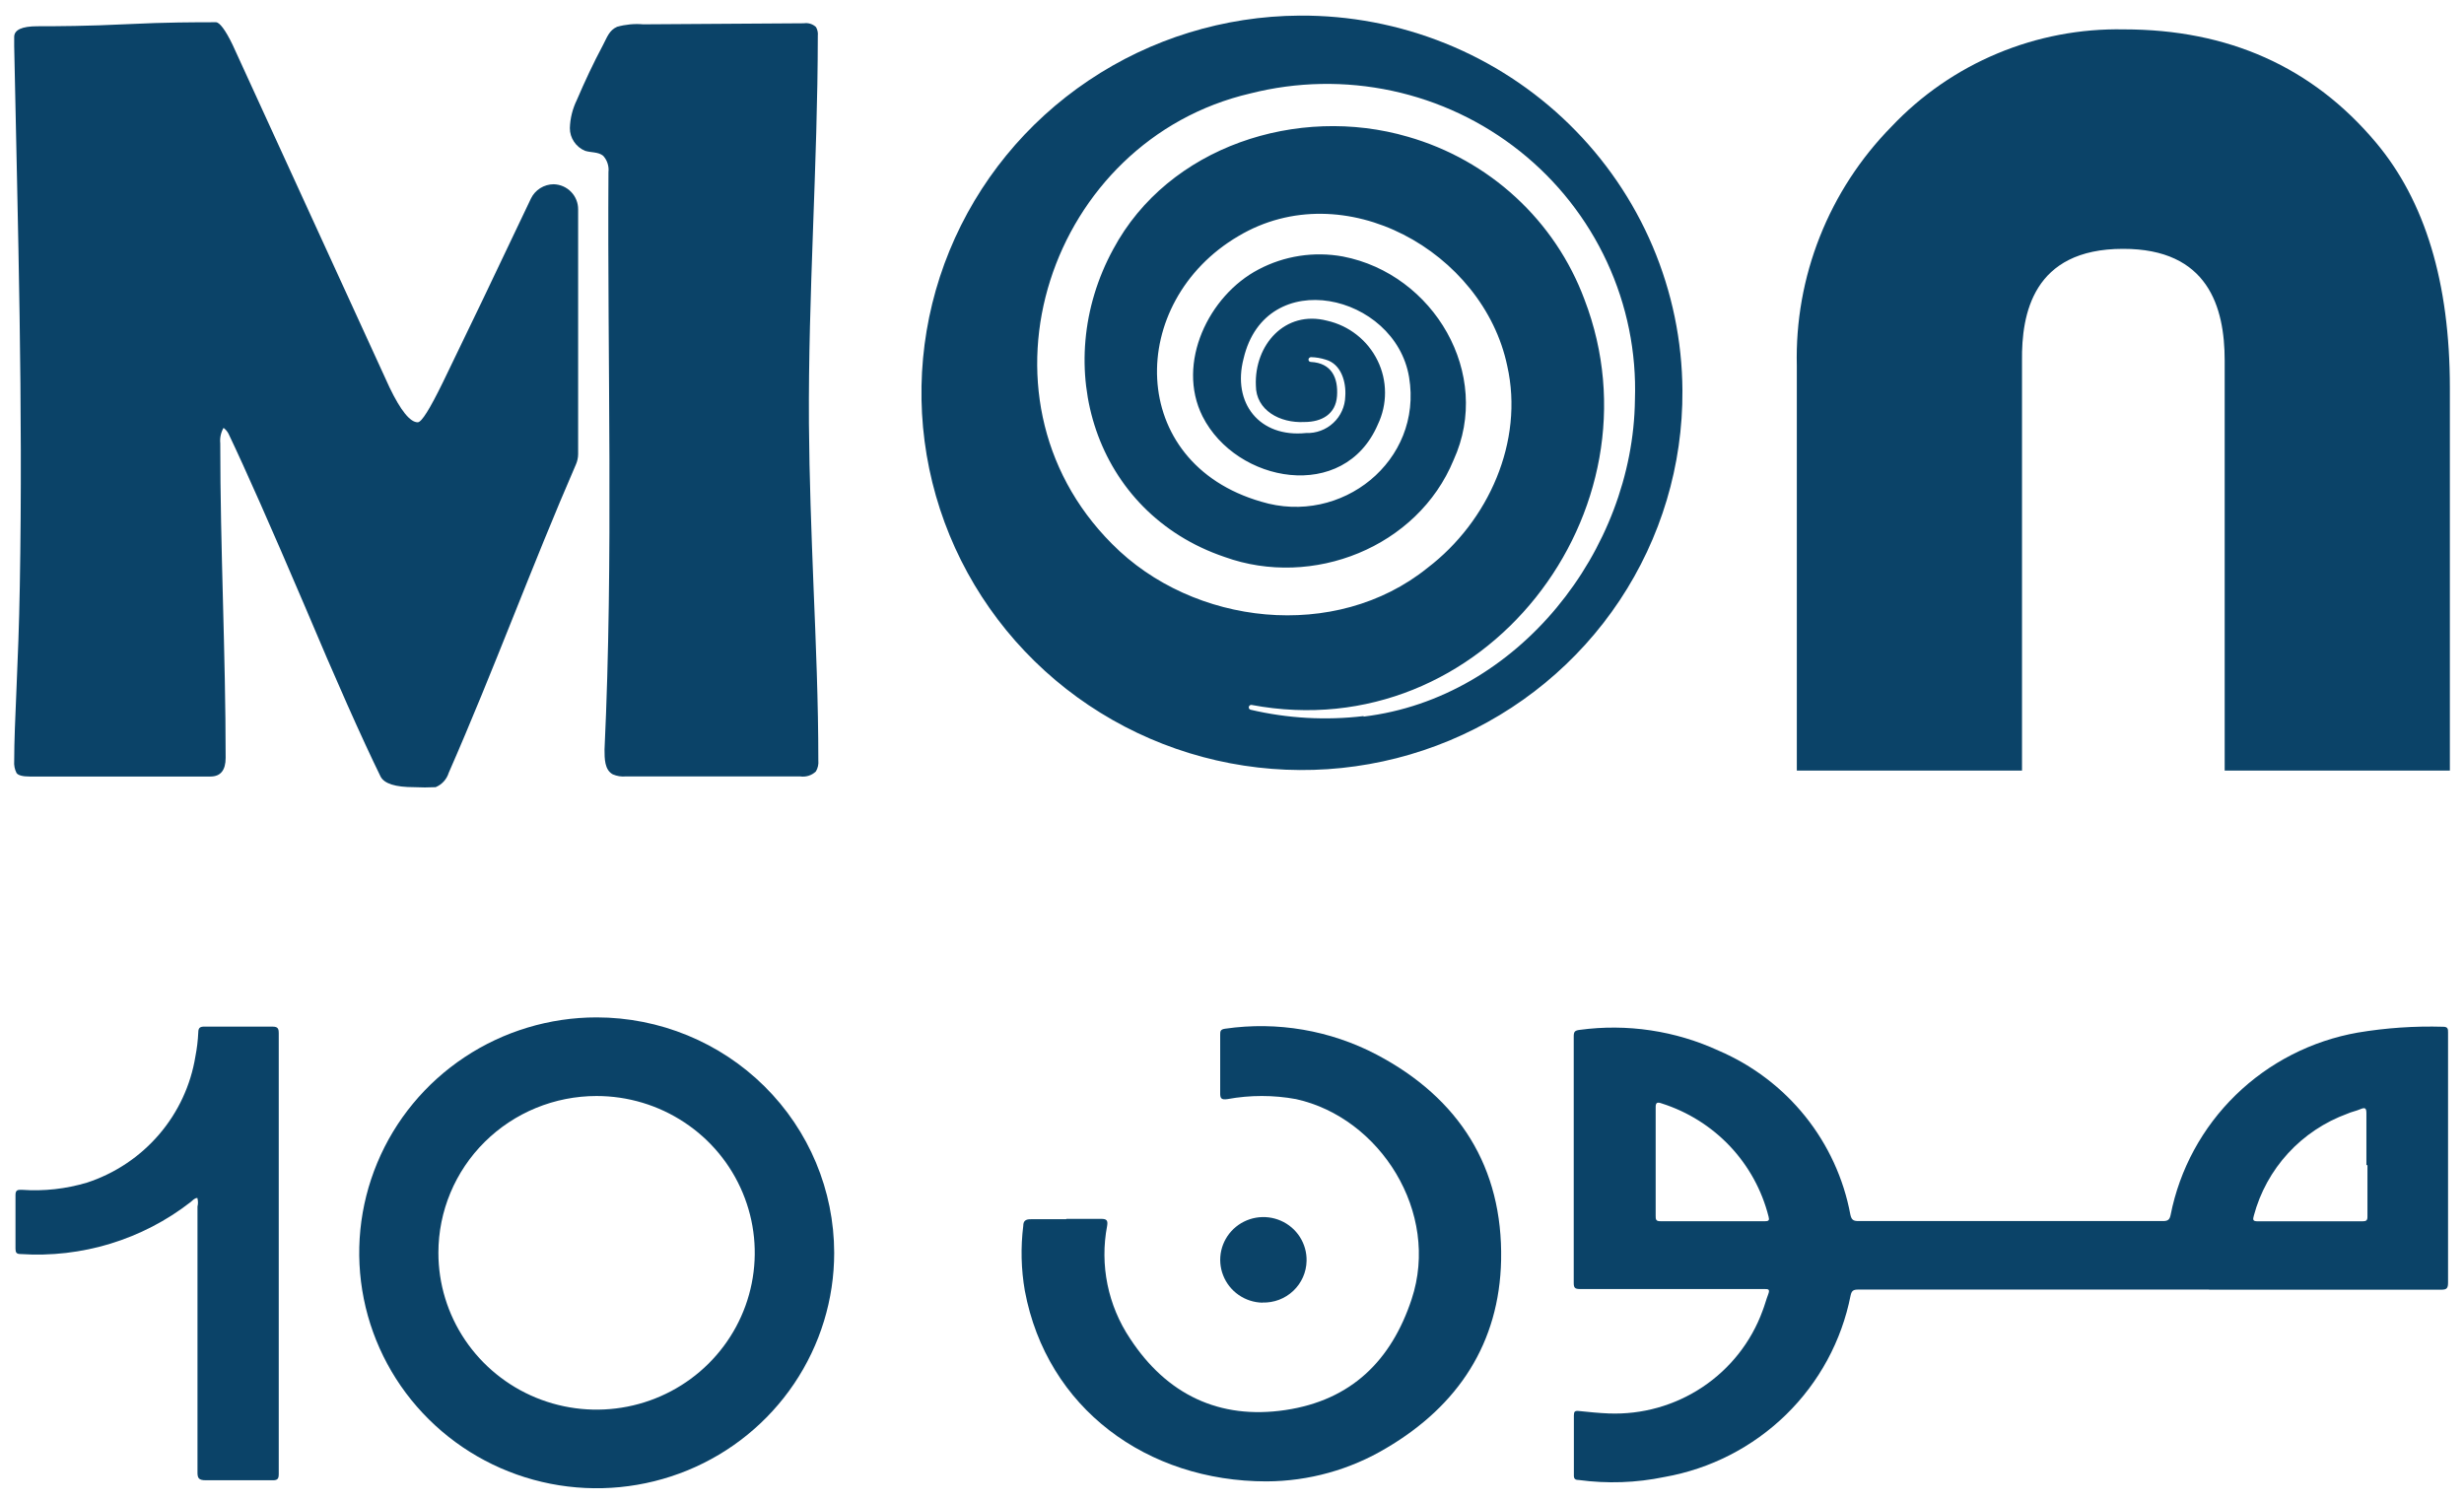
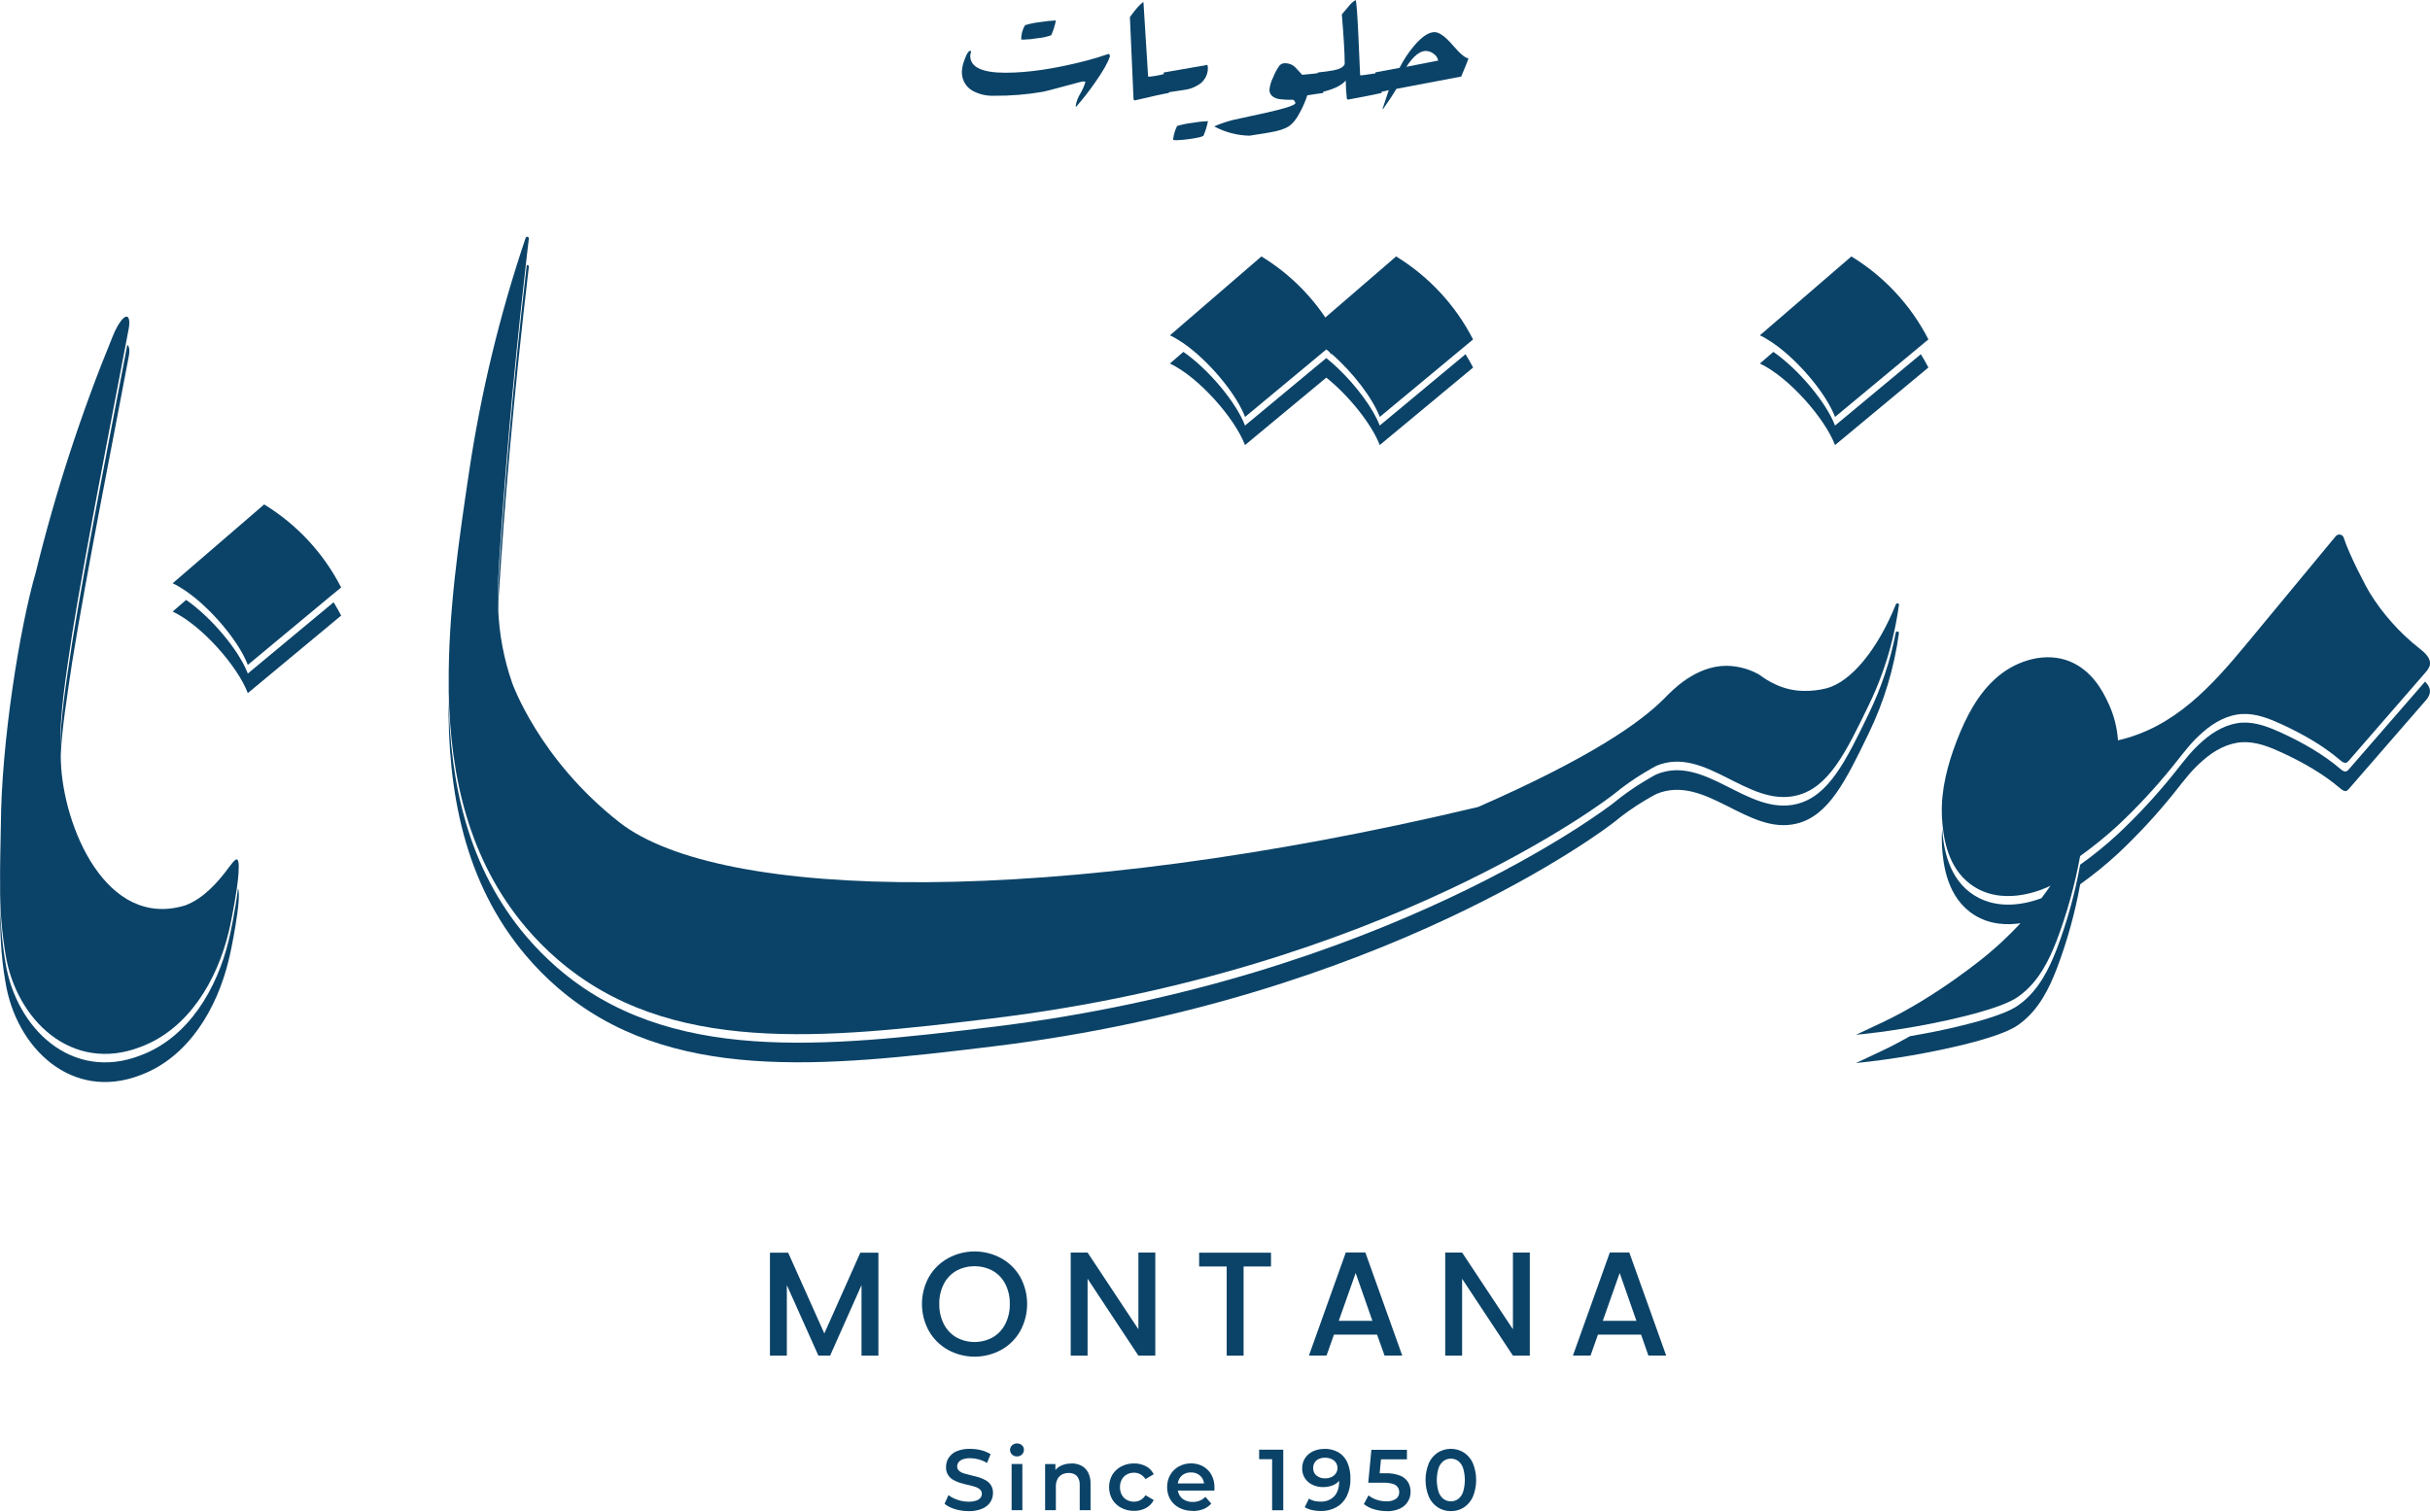
- <svg xmlns="http://www.w3.org/2000/svg" width="87" height="53" viewBox="0 0 87 53" fill="none">
-   <path d="M78.001 45.535C75.27 45.535 68.345 45.535 65.615 45.535C65.448 45.535 65.379 45.567 65.342 45.741C65.027 47.342 64.231 48.812 63.057 49.957C61.884 51.101 60.389 51.867 58.768 52.153C57.771 52.36 56.746 52.395 55.737 52.258C55.608 52.258 55.566 52.208 55.571 52.08C55.571 51.377 55.571 50.677 55.571 49.977C55.571 49.845 55.608 49.808 55.742 49.822C56.093 49.858 56.444 49.895 56.8 49.909C57.976 49.955 59.137 49.629 60.114 48.977C61.09 48.326 61.833 47.383 62.233 46.286C62.307 46.098 62.358 45.896 62.432 45.704C62.505 45.512 62.432 45.516 62.284 45.516C61.406 45.516 60.524 45.516 59.646 45.516H55.783C55.608 45.516 55.566 45.47 55.566 45.301C55.566 42.394 55.566 39.493 55.566 36.598C55.566 36.434 55.599 36.388 55.774 36.365C57.45 36.138 59.157 36.394 60.69 37.102C61.883 37.615 62.931 38.41 63.741 39.419C64.55 40.428 65.097 41.619 65.333 42.887C65.37 43.057 65.425 43.116 65.61 43.116C67.8 43.116 74.189 43.116 76.379 43.116C76.559 43.116 76.61 43.052 76.642 42.896C76.96 41.288 77.761 39.813 78.94 38.664C80.119 37.516 81.621 36.748 83.249 36.461C84.245 36.294 85.256 36.225 86.266 36.255C86.418 36.255 86.441 36.324 86.437 36.452C86.437 36.91 86.437 37.336 86.437 37.78C86.437 40.281 86.437 42.786 86.437 45.287C86.437 45.484 86.395 45.544 86.187 45.539H78.001M58.459 41.005C58.459 41.646 58.459 42.287 58.459 42.928C58.459 43.047 58.459 43.125 58.629 43.121C59.861 43.121 61.093 43.121 62.325 43.121C62.459 43.121 62.478 43.08 62.446 42.96C62.212 42.03 61.743 41.174 61.083 40.474C60.422 39.775 59.592 39.254 58.671 38.962C58.519 38.907 58.454 38.925 58.459 39.108C58.459 39.74 58.459 40.373 58.459 41.005ZM83.554 41.137C83.554 40.528 83.554 39.914 83.554 39.305C83.554 39.127 83.508 39.095 83.346 39.163C83.184 39.232 83.023 39.26 82.884 39.324C82.083 39.616 81.364 40.095 80.789 40.721C80.214 41.347 79.8 42.101 79.581 42.919C79.544 43.057 79.53 43.125 79.715 43.125C80.947 43.125 82.179 43.125 83.411 43.125C83.549 43.125 83.596 43.093 83.591 42.947C83.591 42.347 83.591 41.742 83.591 41.142" fill="#0b4368" />
-   <path d="M37.65 43.038C38.056 43.038 38.468 43.038 38.874 43.038C39.073 43.038 39.123 43.088 39.091 43.285C38.826 44.667 39.118 46.098 39.904 47.27C41.189 49.23 43.041 50.137 45.383 49.789C47.726 49.441 49.13 48.026 49.842 45.877C50.858 42.813 48.728 39.465 45.762 38.81C44.961 38.663 44.139 38.663 43.337 38.81C43.115 38.842 43.078 38.778 43.083 38.581C43.083 37.903 43.083 37.207 43.083 36.547C43.083 36.419 43.083 36.346 43.263 36.323C45.098 36.058 46.97 36.379 48.608 37.239C51.528 38.778 53.066 41.228 53.002 44.494C52.942 47.412 51.496 49.633 48.95 51.131C47.673 51.895 46.21 52.302 44.718 52.308C40.5 52.308 36.961 49.729 36.185 45.575C36.054 44.819 36.035 44.047 36.13 43.285C36.13 43.106 36.218 43.047 36.407 43.051C36.818 43.051 37.234 43.051 37.65 43.051" fill="#0b4368" />
-   <path d="M44.576 45.997C44.274 45.991 43.981 45.896 43.734 45.724C43.487 45.553 43.297 45.312 43.188 45.033C43.078 44.755 43.055 44.45 43.12 44.158C43.186 43.866 43.337 43.6 43.555 43.393C43.773 43.187 44.048 43.049 44.346 42.997C44.643 42.946 44.949 42.983 45.225 43.104C45.501 43.224 45.734 43.424 45.896 43.676C46.057 43.929 46.14 44.223 46.133 44.522C46.129 44.721 46.086 44.916 46.005 45.098C45.925 45.279 45.809 45.443 45.664 45.58C45.519 45.717 45.349 45.824 45.162 45.895C44.975 45.965 44.776 45.999 44.576 45.993" fill="#0b4368" />
-   <path d="M6.969 42.301C6.862 42.301 6.802 42.392 6.728 42.447C5.023 43.772 2.884 44.425 0.722 44.28C0.584 44.28 0.547 44.225 0.547 44.096C0.547 43.464 0.547 42.828 0.547 42.191C0.547 42.008 0.639 42.012 0.769 42.012C1.548 42.068 2.331 41.981 3.079 41.756C4.065 41.431 4.943 40.844 5.616 40.059C6.29 39.274 6.734 38.321 6.899 37.304C6.954 37.023 6.988 36.738 7.001 36.452C7.001 36.282 7.075 36.246 7.232 36.25C8.027 36.25 8.821 36.25 9.616 36.25C9.814 36.25 9.842 36.319 9.842 36.493C9.842 40.231 9.842 43.97 9.842 47.71C9.842 49.155 9.842 50.599 9.842 52.043C9.842 52.213 9.805 52.272 9.62 52.268C8.835 52.268 8.05 52.268 7.264 52.268C7.001 52.268 6.969 52.181 6.973 51.956C6.973 48.842 6.973 45.724 6.973 42.603C6.996 42.51 6.996 42.413 6.973 42.319" fill="#0b4368" />
-   <path d="M21.064 38.7C22.169 38.7 23.249 39.024 24.167 39.633C25.086 40.241 25.802 41.106 26.224 42.118C26.647 43.13 26.758 44.243 26.542 45.317C26.327 46.392 25.795 47.378 25.014 48.153C24.233 48.927 23.237 49.455 22.154 49.668C21.07 49.882 19.947 49.772 18.927 49.353C17.906 48.934 17.034 48.224 16.42 47.314C15.806 46.403 15.479 45.332 15.479 44.237C15.479 42.768 16.067 41.36 17.115 40.321C18.162 39.283 19.583 38.7 21.064 38.7ZM21.064 35.924C19.406 35.925 17.785 36.413 16.407 37.327C15.028 38.241 13.954 39.54 13.321 41.059C12.687 42.578 12.521 44.249 12.845 45.862C13.169 47.474 13.968 48.955 15.141 50.117C16.314 51.279 17.808 52.071 19.435 52.391C21.061 52.711 22.747 52.546 24.279 51.917C25.811 51.288 27.12 50.222 28.041 48.855C28.962 47.488 29.454 45.881 29.454 44.237C29.451 42.032 28.567 39.918 26.994 38.36C25.421 36.801 23.288 35.925 21.064 35.924Z" fill="#0b4368" />
-   <path d="M28.723 20.678C28.649 18.772 28.576 16.862 28.562 14.953C28.534 10.372 28.871 5.829 28.876 1.262C28.888 1.155 28.865 1.048 28.811 0.955C28.755 0.902 28.686 0.862 28.612 0.839C28.537 0.816 28.459 0.811 28.381 0.822L22.713 0.859C22.402 0.832 22.089 0.862 21.789 0.946C21.507 1.07 21.433 1.322 21.29 1.592C20.953 2.224 20.648 2.874 20.366 3.534C20.215 3.843 20.131 4.18 20.121 4.523C20.12 4.694 20.171 4.862 20.267 5.004C20.362 5.147 20.498 5.259 20.657 5.325C20.869 5.393 21.119 5.357 21.295 5.499C21.366 5.576 21.42 5.667 21.452 5.767C21.485 5.867 21.496 5.972 21.484 6.076C21.442 12.85 21.664 19.675 21.345 26.463C21.345 26.788 21.345 27.182 21.636 27.342C21.782 27.405 21.941 27.431 22.098 27.415H28.252C28.352 27.43 28.454 27.422 28.55 27.392C28.646 27.362 28.734 27.31 28.807 27.241C28.878 27.123 28.908 26.985 28.894 26.848C28.894 24.791 28.807 22.725 28.723 20.678Z" fill="#0b4368" />
-   <path d="M19.549 6.506C19.38 6.507 19.215 6.555 19.073 6.645C18.931 6.735 18.817 6.863 18.745 7.014C17.476 9.689 16.441 11.85 15.64 13.495C15.178 14.439 14.887 14.911 14.749 14.911C14.481 14.911 14.148 14.498 13.755 13.683L8.211 1.578C7.957 1.051 7.749 0.785 7.625 0.785C6.922 0.785 5.878 0.785 4.478 0.854C3.079 0.923 2.016 0.927 1.318 0.927C0.773 0.927 0.501 1.055 0.501 1.303V1.628C0.63 8.017 0.815 14.292 0.699 20.705C0.653 23.453 0.501 25.5 0.501 26.87C0.489 27.017 0.517 27.164 0.584 27.296C0.645 27.378 0.799 27.419 1.046 27.419H7.431C7.786 27.419 7.967 27.2 7.967 26.76C7.967 23.055 7.777 19.358 7.777 15.653C7.758 15.464 7.798 15.273 7.893 15.108C7.966 15.162 8.026 15.233 8.068 15.314C8.663 16.56 9.557 18.581 10.752 21.378C11.867 24.023 12.762 26.036 13.437 27.419C13.566 27.671 13.959 27.795 14.619 27.795C14.873 27.808 15.128 27.808 15.382 27.795C15.492 27.749 15.59 27.68 15.67 27.592C15.75 27.504 15.809 27.4 15.844 27.287C17.424 23.687 18.773 19.995 20.339 16.39C20.386 16.28 20.411 16.162 20.413 16.042V7.395C20.415 7.164 20.326 6.941 20.164 6.775C20.003 6.608 19.782 6.512 19.549 6.506Z" fill="#0b4368" />
-   <path d="M86.501 27.209H78.55V12.731C78.55 10.839 77.963 8.782 74.96 8.787C71.768 8.787 71.376 11.105 71.394 12.731V27.209H63.443V12.918C63.404 11.36 63.68 9.809 64.255 8.358C64.829 6.907 65.69 5.584 66.788 4.468C67.836 3.359 69.107 2.481 70.519 1.89C71.93 1.299 73.451 1.008 74.984 1.037C78.68 1.037 81.646 2.365 83.882 5.022C85.628 7.095 86.501 9.984 86.501 13.688V27.209Z" fill="#0b4368" />
-   <path d="M45.882 0.551C43.225 0.568 40.633 1.366 38.434 2.844C36.234 4.322 34.526 6.413 33.525 8.853C32.524 11.293 32.275 13.972 32.81 16.552C33.345 19.133 34.64 21.498 36.531 23.348C38.421 25.199 40.823 26.452 43.432 26.95C46.041 27.448 48.741 27.167 51.189 26.144C53.637 25.12 55.724 23.401 57.187 21.201C58.649 19.002 59.421 16.422 59.404 13.788C59.394 12.038 59.036 10.308 58.351 8.695C57.666 7.083 56.666 5.62 55.41 4.391C54.155 3.162 52.667 2.19 51.032 1.531C49.397 0.872 47.647 0.539 45.882 0.551ZM48.146 25.285C46.812 25.444 45.461 25.368 44.154 25.06C44.133 25.054 44.115 25.04 44.104 25.021C44.093 25.002 44.09 24.98 44.094 24.959C44.099 24.937 44.111 24.919 44.129 24.906C44.147 24.893 44.169 24.888 44.191 24.891C52.401 26.434 58.809 18.02 55.944 10.573C55.432 9.198 54.601 7.962 53.518 6.965C52.436 5.967 51.132 5.236 49.712 4.829C45.822 3.693 41.253 5.168 39.308 8.796C37.058 12.918 38.638 18.107 43.235 19.665C46.344 20.791 50.058 19.321 51.324 16.243C52.71 13.206 50.622 9.675 47.416 9.057C46.399 8.871 45.348 9.032 44.436 9.515C42.68 10.431 41.521 12.826 42.459 14.7C43.655 17.068 47.462 17.755 48.649 14.988C48.818 14.635 48.905 14.249 48.903 13.858C48.902 13.467 48.812 13.082 48.639 12.73C48.467 12.378 48.218 12.069 47.909 11.826C47.601 11.582 47.241 11.411 46.857 11.324C45.369 10.939 44.283 12.185 44.343 13.614C44.343 14.484 45.189 14.947 46.057 14.901C46.667 14.901 47.162 14.626 47.208 13.985C47.254 13.344 47.018 12.817 46.284 12.78C46.272 12.78 46.26 12.778 46.25 12.773C46.239 12.769 46.229 12.762 46.221 12.753C46.214 12.745 46.208 12.734 46.204 12.723C46.2 12.712 46.199 12.7 46.201 12.689C46.204 12.667 46.215 12.647 46.232 12.633C46.249 12.618 46.271 12.611 46.293 12.611C46.467 12.615 46.64 12.645 46.806 12.698C47.365 12.854 47.536 13.504 47.499 13.999C47.495 14.174 47.455 14.347 47.383 14.507C47.311 14.668 47.208 14.812 47.078 14.932C46.95 15.052 46.798 15.146 46.632 15.207C46.466 15.269 46.29 15.297 46.113 15.29C44.468 15.46 43.498 14.232 43.909 12.661C44.69 9.327 49.264 10.371 49.753 13.321C50.243 16.271 47.365 18.579 44.528 17.713C39.77 16.339 39.77 10.664 43.724 8.338C47.457 6.116 52.373 8.887 53.218 12.918C53.819 15.588 52.553 18.414 50.4 20.054C47.166 22.66 42.13 22.106 39.261 19.202C34.023 13.948 37.062 4.948 44.149 3.299C45.787 2.884 47.499 2.852 49.151 3.206C50.802 3.56 52.348 4.291 53.666 5.341C54.983 6.39 56.036 7.729 56.741 9.252C57.446 10.774 57.784 12.439 57.727 14.113C57.667 19.427 53.611 24.648 48.146 25.303" fill="#0b4368" />
+ <svg xmlns="http://www.w3.org/2000/svg" viewBox="0 0 1042.51 648.48">
+   <defs>
+     <style>.cls-1{fill:#0b4368;}</style>
+   </defs>
+   <g id="Layer_2" data-name="Layer 2">
+     <g id="Layer_1-2" data-name="Layer 1">
+       <path class="cls-1" d="M226.88,114.52c-6.82,57.65-10.57,104.37-12.71,138.09-.18,2.69-.36,5.55-.45,8.6,0,.62-.05,1.25-.07,1.89-.07-1.93-.08-3.79-.05-5.62v-.41c.05-4.64.31-8.93.57-12.87,2.05-32.21,5.56-76.3,11.81-130.45a.7.7,0,0,1,.9.77" />
+       <path class="cls-1" d="M814.66,271.78a142.08,142.08,0,0,1-12.92,42.86c-9.87,20.4-17.18,35.46-31,38.81-21,5.12-39.06-21.42-60.08-12.75-.28.1-2.62,1.36-5.64,3.2a105.9,105.9,0,0,0-12.4,8.8c-2.84,2.32-99,76-266.79,96.38-72.53,8.83-139,16-186.78-25.41a125.21,125.21,0,0,1-13.45-13.62c-26.51-31.34-33.67-70.64-33.14-110.7.57,37.11,8.5,73.15,33.14,102.3a124.31,124.31,0,0,0,13.45,13.62c47.73,41.36,114.25,34.23,186.78,25.41,167.75-20.42,263.95-94.06,266.79-96.39a106.37,106.37,0,0,1,12.4-8.77c3-1.87,5.36-3.11,5.64-3.23,21-8.66,39,17.87,60.08,12.76,13.8-3.35,21.11-18.4,31-38.8a140.76,140.76,0,0,0,11.6-34.89.7.7,0,0,1,1.32.42" />
+       <path class="cls-1" d="M1042.43,297.52a7.72,7.72,0,0,1-2,3.35q-16.34,18.84-32.7,37.64a2.74,2.74,0,0,1-1.06.88c-.92.31-1.85-.38-2.59-1-7.5-6.41-16.2-11.3-25.16-15.45-5.3-2.44-10.94-4.68-16.77-4.44-6.36.3-12.26,3.57-17,7.77-5,4.38-6.93,7.08-12.64,14.27a253.32,253.32,0,0,1-23.85,25.75,169.76,169.76,0,0,1-16.22,13.18,205,205,0,0,1-10.07,36.28c-3.08,7.95-7.46,17.46-16,23.71-1.81,1.34-6.13,4.36-23.13,8.65a348.18,348.18,0,0,1-47,8.09l11.51-5.43c4-1.88,7.94-4,11.7-6.11,7.21-1.23,15.45-2.83,23.78-4.94,17-4.3,21.32-7.32,23.13-8.66,8.5-6.25,12.88-15.75,16-23.71a205.47,205.47,0,0,0,10.07-36.28,166.7,166.7,0,0,0,16.22-13.18,253.32,253.32,0,0,0,23.85-25.75c5.71-7.19,7.65-9.87,12.64-14.27,4.78-4.2,10.68-7.46,17-7.77,5.83-.24,11.47,2,16.77,4.43,9,4.17,17.66,9.06,25.16,15.45.74.64,1.67,1.34,2.59,1a2.81,2.81,0,0,0,1.06-.87q16.34-18.78,32.68-37.62c1.41,1.44,2.42,3.12,2,5" />
+       <path class="cls-1" d="M827.32,157.71,787.26,191c-4.4-11.56-19.85-29.15-32.24-35l5.8-5c11,7.67,22.71,21.81,26.44,31.62L824.08,152q1.7,2.77,3.24,5.72" />
+       <path class="cls-1" d="M146.37,264.16l-40.05,33.28c-4.39-11.58-19.84-29.15-32.25-35l5.79-5c11,7.63,22.74,21.79,26.46,31.6l36.81-30.59q1.69,2.78,3.24,5.72" />
+       <path class="cls-1" d="M55.11,153.67C48.85,187.06,37.25,245.1,31,283.9c-2.39,16.09-4.45,28.74-5,40.94,0,.65-.07,1.29-.09,1.94-.05-1.89-.06-3.79-.05-5.69V321C26,307.33,28.31,293.59,31,275.5c6.1-37.76,17.23-93.72,23.59-127.45,1.07.41,1.1,3.07.53,5.62" />
+       <path class="cls-1" d="M98.11,412.05c-5,20.66-17.14,41.57-37.77,49.29-29.51,11.45-53.5-11.57-58-39.91C.24,409.63-.09,397.73,0,385.87A171.6,171.6,0,0,0,2.33,413c4.51,28.34,28.5,51.36,58,39.9,20.63-7.72,32.76-28.63,37.77-49.3.47-1.7,3-13.71,4-22.31,1.8,3.64-3.25,28.22-4,30.72" />
+       <path class="cls-1" d="M192.46,293.68c0,1.12,0,2.25,0,3.38,0,.77,0,1.52,0,2.29,0-1.9,0-3.78,0-5.67" />
+       <path class="cls-1" d="M0,380c0,1.13,0,2.27,0,3.4,0,.83,0,1.67,0,2.5,0-2,0-3.94,0-5.9" />
+       <path class="cls-1" d="M814.66,259.72c-.13.95-.28,1.93-.44,2.92-.61,3.88-1.44,8.13-2.58,12.69a140.13,140.13,0,0,1-9.9,27.24c-9.87,20.4-17.18,35.46-31,38.81-21,5.12-39.06-21.43-60.08-12.77-.28.12-2.62,1.38-5.64,3.23a107.13,107.13,0,0,0-12.4,8.78c-2.84,2.33-99,76-266.79,96.39-72.53,8.83-139,16-186.78-25.42A122.57,122.57,0,0,1,225.62,398c-24.35-28.78-32.37-64.29-33.11-100.91,0-1.13,0-2.26,0-3.38-.26-30.77,4.41-62.2,8.7-91A581,581,0,0,1,225.5,102.12a.71.71,0,0,1,1.38.33c-.12,1-.23,2-.36,3-.35,3-.67,5.89-1,8.78l0,0c-5.95,52.27-9.33,94.92-11.33,126.33-.31,4.94-.65,10.46-.57,16.53v.41c0,1.83,0,3.69.05,5.62,0-.64,0-1.27.06-1.89a109,109,0,0,0,6,31.83s11.42,32.75,46,59.82c43.07,33.78,185.83,36.95,368.39-6.57l.13-.05c48.48-21.27,69.67-36.33,79.84-46.6,3.17-3.22,13.13-13.91,26.6-13.94a29.11,29.11,0,0,1,13.91,3.72l.1.05c3.07,2.29,9.93,7,19.33,7a37.07,37.07,0,0,0,9.61-1.12c10.35-2.75,21.78-16.32,29.71-36a.71.71,0,0,1,1.37.35" />
+       <path class="cls-1" d="M213.72,261.21c0,.62-.05,1.25-.07,1.89-.07-1.93-.08-3.79-.05-5.62,0,1.22.05,2.45.12,3.73" />
+       <path class="cls-1" d="M1042.43,285.45a4.47,4.47,0,0,1-.35,1,10.65,10.65,0,0,1-1.68,2.32l-1.82,2.1q-15.42,17.78-30.88,35.54a2.64,2.64,0,0,1-1.06.87c-.92.32-1.85-.36-2.59-1-7.5-6.41-16.2-11.3-25.16-15.45-5.3-2.44-10.94-4.68-16.77-4.43-6.36.29-12.26,3.56-17,7.75-5,4.4-6.93,7.09-12.64,14.29a253.32,253.32,0,0,1-23.85,25.75,172.93,172.93,0,0,1-16.22,13.18,205.47,205.47,0,0,1-10.07,36.28c-3.08,7.94-7.46,17.46-16,23.7-1.81,1.33-6.13,4.37-23.13,8.65-5.14,1.29-10.24,2.41-15.08,3.35-8.32,1.64-15.87,2.77-21.55,3.54-6,.78-9.84,1.12-10.31,1.17.73-.36,10.69-5,11.46-5.39,23.72-11.2,44.93-29.06,44.93-29.06,2-1.7,4.1-3.49,6.18-5.42q4.26-4,8-8c-6,.9-13.26.59-19.83-3.54-11.55-7.26-13.38-21.27-13.87-29.73a55,55,0,0,1,.08-7.26c.59,8.52,2.75,21.63,13.79,28.58,10.46,6.58,22.67,3.52,28.81,1.21,1.37-1.81,2.66-3.59,3.87-5.36-1.18.62-18.54,9.37-32.68.49-10.27-6.46-12.85-18.26-13.64-26.73-.1-1.06-.18-2.06-.23-3,0-.41-.05-.82-.05-1.23a.38.38,0,0,1,0-.15c-.34-10.75,2.49-21.45,6.36-31.52,4-10.33,9.21-20.52,17.66-27.63s20.62-10.64,30.85-6.49c9.73,4,14.18,12.9,16.4,17.58a44.66,44.66,0,0,1,4.3,16.3c24.17-5.55,39.93-23,55.3-41.56l38.07-46a2,2,0,0,1,3.49.66c2.35,7.4,9.82,21.48,11.07,23.49a91.62,91.62,0,0,0,21.43,24c2.34,1.83,5,4.22,4.45,7.11" />
+       <path class="cls-1" d="M827.32,145.65l-1.38,1.14-3.37,2.8-35.31,29.33c-3.47-9.14-13.83-22-24.15-29.92a48.85,48.85,0,0,0-5.46-3.71c-.88-.53-1.77-1-2.63-1.39l39.25-33.85a89.56,89.56,0,0,1,33.05,35.6" />
+       <path class="cls-1" d="M628.75,152q1.69,2.77,3.24,5.72L591.93,191c-3.34-8.76-13-21-22.92-28.95L534.13,191c-4.38-11.55-19.83-29.15-32.22-35l5.79-5c11,7.65,22.72,21.81,26.43,31.62l29.45-24.46,5.43-4.49c1.65,1.32,3.3,2.76,4.92,4.3,8,7.63,15.22,17.34,18,24.65Z" />
+       <path class="cls-1" d="M632,145.65l-1.38,1.14-3.38,2.81-35.3,29.32c-3.09-8.13-11.62-19.23-20.73-27.13l-.25.2c-.19-.31-.37-.62-.59-.93-.45-.38-.89-.75-1.35-1.11l-2.29,1.89L561,156.62l-26.85,22.3c-3.46-9.14-13.81-22-24.13-29.94a51.45,51.45,0,0,0-5.46-3.69,29.09,29.09,0,0,0-2.63-1.39l39.24-33.85a88.61,88.61,0,0,1,27.42,26.2l30.37-26.2a89.56,89.56,0,0,1,33,35.6" />
+       <path class="cls-1" d="M146.37,252.08,145,253.23,141.61,256l-35.29,29.33c-3.47-9.14-13.82-22-24.15-29.94a54.11,54.11,0,0,0-5.46-3.69c-.89-.52-1.77-1-2.64-1.39l39.26-33.84a89.59,89.59,0,0,1,33,35.57" />
+       <path class="cls-1" d="M102.37,374.2c-.11,1.94-.37,4.26-.71,6.72-1.15,8.11-3.14,17.56-3.55,19.06-5,20.67-17.14,41.58-37.77,49.28-29.51,11.46-53.5-11.56-58-39.89a170,170,0,0,1-2.29-26c0-1.13,0-2.27,0-3.4C-.06,371.3.24,362.64.37,354c.2-35.19,8-84.4,15-108.46a711.08,711.08,0,0,1,33-101.24c1-2.67,3-6.39,4.65-7.82l.19-.16c2.13-1.57,2.58,1.23,2.08,4.28,0,.33-.1.64-.18,1-.39,2.06-.79,4.2-1.21,6.44-6.46,34-17,87.36-22.91,123.78-2.92,19.72-5.34,34.26-5.12,49.15v.11c0,1.9,0,3.8.05,5.69,0-.65,0-1.29.09-1.94,0,.7.06,1.42.11,2.14,1,27.53,19.33,72.09,53.48,61.52,7.75-3,13.78-9.68,18.85-16.61.9-1.06,1.85-2.6,2.89-3.07,1-.28,1.26,2,1,5.38" />
+       <path class="cls-1" d="M26,324.84c0,.65-.07,1.29-.09,1.94-.05-1.89-.06-3.79-.05-5.69,0,1.25.07,2.49.14,3.75" />
+       <path class="cls-1" d="M476.16,24.22q-1.23,3.91-6.42,11.28a119.94,119.94,0,0,1-8.12,10.39l-.14-.47a14.68,14.68,0,0,1,1.93-5.15,21.61,21.61,0,0,0,2.27-5.19l-.9-.14q-.66,0-7.88,2c-5.2,1.42-8.28,2.22-9.26,2.41a117.16,117.16,0,0,1-21.15,1.74A17.75,17.75,0,0,1,417,38.81a9.13,9.13,0,0,1-4.34-8.27,16.82,16.82,0,0,1,1.23-5.14q1.37-3.82,2.55-3.59l.19.47a3.87,3.87,0,0,0-.38,1.7q0,7.23,15.11,7.23,14.63,0,34.41-5.1,4.77-1.23,9.92-3l.38.43ZM453,8.73a28.37,28.37,0,0,1-2,6.38,22.47,22.47,0,0,1-5.72,1.27,39.55,39.55,0,0,1-6,.61l-1.13,0a10.74,10.74,0,0,1,1.65-6.19,34.42,34.42,0,0,1,6.47-1.32,55.87,55.87,0,0,1,6.8-.71" />
+       <path class="cls-1" d="M501.47,39.89q-3.56.57-14.69,3.21l-.47-.42q-.46-11.8-1.56-35.36Q488.58,2,490.56.85l2,32h1.13a45,45,0,0,0,7.75-1.65Z" />
+       <path class="cls-1" d="M518,27.85l.19.95a8.4,8.4,0,0,1-3.07,6.94,14.71,14.71,0,0,1-7,2.83l-8.88,1.32V31.11q5.15-.84,18.75-3.26M518.23,52a29.16,29.16,0,0,1-1.94,6.28q-.94.66-5.57,1.32a46.07,46.07,0,0,1-6.09.57,6.83,6.83,0,0,1-1.32-.15v-.37A16.72,16.72,0,0,1,505,54.06a37.9,37.9,0,0,1,6.37-1.32A47.16,47.16,0,0,1,518,52Z" />
+       <path class="cls-1" d="M567.66,39.91q-2.26.27-6.8,1a44.17,44.17,0,0,1-2.74,6.51q-2.46,5-5.33,6.85c-1.74,1.13-4.55,2-8.46,2.64l-8.26,1.32a33.41,33.41,0,0,1-15.2-4,58,58,0,0,1,7.84-2.69q4-.86,14.49-3.17c7.55-1.67,11.73-3,12.51-3.92l0-.42-.43-.85-.56-.38a35.45,35.45,0,0,1-6.23-.33q-3.88-.9-3.88-4a15.73,15.73,0,0,1,1.61-5.33,22.41,22.41,0,0,1,2.69-5,3.11,3.11,0,0,1,2.65-1,6,6,0,0,1,4,1.61c.15.16,1.19,1.27,3.11,3.35,3.72-.31,6.69-.66,8.93-1Z" />
+       <path class="cls-1" d="M592.68,39.89q-2,.53-14.45,2.88l-.42-.47a77.28,77.28,0,0,1-.47-7.74q-3,3.54-12,5.33V31.11q3.68-.37,6.56-.89c2.83-.51,4.52-1.42,5-2.74q0-6.57-1.23-21.3c.51-.59,1.42-1.68,2.74-3.25A11.5,11.5,0,0,1,581.59,0q.51.9,1.18,15.3l.75,17h.8c1.2-.13,4-.54,8.36-1.23Z" />
+       <path class="cls-1" d="M630,25c-.25.95-1.29,3.56-3.12,7.85L599.1,38.12q-1.79,3.06-5.8,8.76l-.15-.19,2.65-8q-3.54.86-5.72,1.23V31.05q1.71-.29,10.34-1.93a49,49,0,0,1,6.23-9.44q5-5.89,8.79-5.89,3,0,7.83,5.62T630,25M617,26a4.37,4.37,0,0,0-1.91-2.89,5.64,5.64,0,0,0-3.38-1.25q-3.91,0-8.35,6.8Q607.88,27.76,617,26" />
+       <polygon class="cls-1" points="376.85 537.58 376.85 581.76 369.6 581.76 369.6 551.5 356.13 581.76 351.11 581.76 337.57 551.5 337.57 581.76 330.32 581.76 330.32 537.58 338.14 537.58 353.65 572.23 369.09 537.58 376.85 537.58" />
+       <path class="cls-1" d="M406.75,579.31a21.47,21.47,0,0,1-8.2-8.07,24,24,0,0,1,0-23.3,21.44,21.44,0,0,1,8.2-8,23.76,23.76,0,0,1,22.75,0,21.15,21.15,0,0,1,8.17,8,24.19,24.19,0,0,1,0,23.3,21.19,21.19,0,0,1-8.17,8.07,23.83,23.83,0,0,1-22.75,0m19.16-5.4a13.87,13.87,0,0,0,5.37-5.72,18.28,18.28,0,0,0,1.94-8.61,18,18,0,0,0-1.94-8.58,13.66,13.66,0,0,0-5.37-5.66,16.49,16.49,0,0,0-15.63,0,13.66,13.66,0,0,0-5.37,5.66,18,18,0,0,0-1.94,8.58,18.28,18.28,0,0,0,1.94,8.61,13.87,13.87,0,0,0,5.37,5.72,16.27,16.27,0,0,0,15.63,0" />
+       <polygon class="cls-1" points="495.64 581.76 488.39 581.76 466.59 548.77 466.59 581.76 459.35 581.76 459.35 537.52 466.59 537.52 488.39 570.44 488.39 537.52 495.64 537.52 495.64 581.76" />
+       <polygon class="cls-1" points="545.28 537.58 545.28 543.5 533.52 543.5 533.52 581.76 526.27 581.76 526.27 543.5 514.45 543.5 514.45 537.58 545.28 537.58" />
+       <path class="cls-1" d="M590.78,572.73H572.29l-3.18,9h-7.56l15.82-44.24h8.39l15.83,44.24H594Zm-2-5.91-7.18-20.53-7.25,20.53Z" />
+       <polygon class="cls-1" points="656.31 581.76 649.07 581.76 627.27 548.77 627.27 581.76 620.02 581.76 620.02 537.52 627.27 537.52 649.07 570.44 649.07 537.52 656.31 537.52 656.31 581.76" />
+       <path class="cls-1" d="M704.05,572.73h-18.5l-3.18,9h-7.56l15.83-44.24H699l15.82,44.24h-7.63Zm-2-5.91-7.18-20.53-7.24,20.53Z" />
+       <path class="cls-1" d="M415.47,648.48a19.32,19.32,0,0,1-5.81-.87,13,13,0,0,1-4.43-2.25l1.67-3.75a13.26,13.26,0,0,0,3.86,2,13.9,13.9,0,0,0,4.71.82,10,10,0,0,0,3.31-.45,4,4,0,0,0,1.86-1.2,2.77,2.77,0,0,0,.59-1.73,2.37,2.37,0,0,0-.85-1.91,6.31,6.31,0,0,0-2.21-1.15,30.45,30.45,0,0,0-3-.78q-1.65-.36-3.3-.87a15.15,15.15,0,0,1-3-1.32,5.93,5.93,0,0,1-3-5.55,7,7,0,0,1,1.13-3.88,7.76,7.76,0,0,1,3.45-2.83,14.34,14.34,0,0,1,5.89-1,18.86,18.86,0,0,1,4.64.59,13.67,13.67,0,0,1,4,1.71l-1.53,3.75a14.17,14.17,0,0,0-3.6-1.54,13.39,13.39,0,0,0-3.56-.5,9.21,9.21,0,0,0-3.23.48,3.9,3.9,0,0,0-1.84,1.28,3,3,0,0,0-.57,1.76,2.41,2.41,0,0,0,.83,1.92,6,6,0,0,0,2.19,1.13q1.35.4,3,.78t3.3.87a14.86,14.86,0,0,1,3,1.3,6.41,6.41,0,0,1,2.21,2.12,6.22,6.22,0,0,1,.83,3.36,7,7,0,0,1-1.13,3.84,7.69,7.69,0,0,1-3.47,2.82,14.3,14.3,0,0,1-5.91,1.06" />
+       <path class="cls-1" d="M436.3,625a2.94,2.94,0,0,1-2.13-.81,2.7,2.7,0,0,1-.84-2,2.62,2.62,0,0,1,.84-1.93,3,3,0,0,1,2.13-.82,3.05,3.05,0,0,1,2.14.77,2.49,2.49,0,0,1,.84,1.95,2.81,2.81,0,0,1-.82,2,2.91,2.91,0,0,1-2.16.83m-2.3,3.27h4.61v19.83H434Z" />
+       <path class="cls-1" d="M459.58,628a9.27,9.27,0,0,1,4.25.93,6.92,6.92,0,0,1,2.94,2.86,9.93,9.93,0,0,1,1.09,4.94v11.36h-4.64V637.34a5.56,5.56,0,0,0-1.22-3.93,4.56,4.56,0,0,0-3.49-1.3,6.17,6.17,0,0,0-2.9.66,4.63,4.63,0,0,0-1.95,2,7.14,7.14,0,0,0-.68,3.32v10h-4.61V628.28h4.42v5.38L452,632a6.88,6.88,0,0,1,3-2.93,9.76,9.76,0,0,1,4.58-1" />
+       <path class="cls-1" d="M486.54,648.37a11.44,11.44,0,0,1-5.55-1.32,9.79,9.79,0,0,1-3.81-3.6,10.8,10.8,0,0,1,0-10.53,9.81,9.81,0,0,1,3.81-3.58,11.44,11.44,0,0,1,5.55-1.32,10.71,10.71,0,0,1,5.09,1.19,7.69,7.69,0,0,1,3.34,3.45l-3.53,2.08a6.07,6.07,0,0,0-2.17-2.06,5.77,5.77,0,0,0-2.77-.69,6.33,6.33,0,0,0-3.08.76,5.45,5.45,0,0,0-2.15,2.16,6.6,6.6,0,0,0-.78,3.28,6.72,6.72,0,0,0,.78,3.31,5.41,5.41,0,0,0,2.15,2.17,6.22,6.22,0,0,0,3.08.76,5.77,5.77,0,0,0,2.77-.69,5.84,5.84,0,0,0,2.17-2.09l3.53,2.08a7.85,7.85,0,0,1-3.34,3.43,10.49,10.49,0,0,1-5.09,1.21" />
+       <path class="cls-1" d="M511.67,648.37a12.07,12.07,0,0,1-5.77-1.32,9.64,9.64,0,0,1-3.83-3.6,10.14,10.14,0,0,1-1.35-5.26,10.29,10.29,0,0,1,1.32-5.25,9.61,9.61,0,0,1,3.64-3.6A10.49,10.49,0,0,1,511,628a10.34,10.34,0,0,1,5.16,1.28,9.17,9.17,0,0,1,3.56,3.59,10.85,10.85,0,0,1,1.3,5.45c0,.18,0,.39,0,.65s0,.49-.05.69H504.4V636.6h14.07l-1.86,1a5.72,5.72,0,0,0-.69-3,5.25,5.25,0,0,0-2-2,5.89,5.89,0,0,0-3-.72,6.12,6.12,0,0,0-3,.72,5,5,0,0,0-2,2.06,6.39,6.39,0,0,0-.71,3.08v.75a6.15,6.15,0,0,0,.8,3.15,5.42,5.42,0,0,0,2.28,2.14,7.44,7.44,0,0,0,3.46.76,7.75,7.75,0,0,0,3-.56,7.08,7.08,0,0,0,2.38-1.63l2.52,2.89a8.84,8.84,0,0,1-3.39,2.38,12.37,12.37,0,0,1-4.63.82" />
+       <polygon class="cls-1" points="545.76 648.11 545.76 623.97 547.8 626.2 540.19 626.2 540.19 622.12 550.54 622.12 550.54 648.11 545.76 648.11" />
+       <path class="cls-1" d="M568.14,621.75a11.76,11.76,0,0,1,6.06,1.48,9.53,9.53,0,0,1,3.84,4.36,16.85,16.85,0,0,1,1.32,7,16.08,16.08,0,0,1-1.62,7.57,11,11,0,0,1-4.47,4.68,13.42,13.42,0,0,1-6.68,1.6,16.54,16.54,0,0,1-3.68-.41,10.74,10.74,0,0,1-3.16-1.23l1.82-3.67a7.72,7.72,0,0,0,2.32,1,12.56,12.56,0,0,0,2.66.27,7.71,7.71,0,0,0,5.81-2.24q2.17-2.25,2.17-6.67c0-.49,0-1.05,0-1.67a10.6,10.6,0,0,0-.28-1.85l1.48,1.59a6.65,6.65,0,0,1-1.82,2.55,8.1,8.1,0,0,1-2.78,1.54,11.57,11.57,0,0,1-3.53.52,10.11,10.11,0,0,1-4.55-1,8,8,0,0,1-3.21-2.78,7.47,7.47,0,0,1-1.19-4.23,7.79,7.79,0,0,1,1.27-4.46,8.21,8.21,0,0,1,3.43-2.91,11.25,11.25,0,0,1,4.84-1m.23,3.78a6.16,6.16,0,0,0-2.64.54,4.16,4.16,0,0,0-1.78,1.52,4.31,4.31,0,0,0-.63,2.36,4,4,0,0,0,1.39,3.21,5.53,5.53,0,0,0,3.77,1.21,6.15,6.15,0,0,0,2.75-.58,4.44,4.44,0,0,0,1.85-1.59,4,4,0,0,0,.67-2.29,4,4,0,0,0-.63-2.2,4.42,4.42,0,0,0-1.82-1.58,6.45,6.45,0,0,0-2.93-.6" />
+       <path class="cls-1" d="M594.84,648.48a18.58,18.58,0,0,1-5.33-.78,12.58,12.58,0,0,1-4.4-2.23l2-3.75a11.18,11.18,0,0,0,3.44,1.86,12.61,12.61,0,0,0,4.18.7,7,7,0,0,0,4.08-1,3.39,3.39,0,0,0,1.48-2.92,3.73,3.73,0,0,0-.63-2.15,4,4,0,0,0-2.15-1.43,14.09,14.09,0,0,0-4.27-.5H587l1.34-14.11h15.26v4.08H590.12l2.56-2.3-1,10.58-2.52-2.3h5.2a16.09,16.09,0,0,1,6.27,1,7.1,7.1,0,0,1,3.45,2.82,7.82,7.82,0,0,1,1.08,4.1,7.8,7.8,0,0,1-4.49,7.21,12.85,12.85,0,0,1-5.83,1.15" />
+       <path class="cls-1" d="M622.46,648.48a10.16,10.16,0,0,1-5.57-1.56,10.71,10.71,0,0,1-3.88-4.55,19.14,19.14,0,0,1,0-14.52,10.68,10.68,0,0,1,3.88-4.54,10.65,10.65,0,0,1,11.1,0,10.61,10.61,0,0,1,3.88,4.54,19.14,19.14,0,0,1,0,14.52,10.64,10.64,0,0,1-3.88,4.55,10.08,10.08,0,0,1-5.53,1.56m0-4.2a5.15,5.15,0,0,0,3.12-1,6.47,6.47,0,0,0,2.1-3,17.9,17.9,0,0,0,0-10.32,6.39,6.39,0,0,0-2.1-3,5.09,5.09,0,0,0-3.12-1,5.2,5.2,0,0,0-3.14,1,6.43,6.43,0,0,0-2.13,3,17.46,17.46,0,0,0,0,10.32,6.51,6.51,0,0,0,2.13,3,5.25,5.25,0,0,0,3.14,1" />
+     </g>
+   </g>
</svg>
